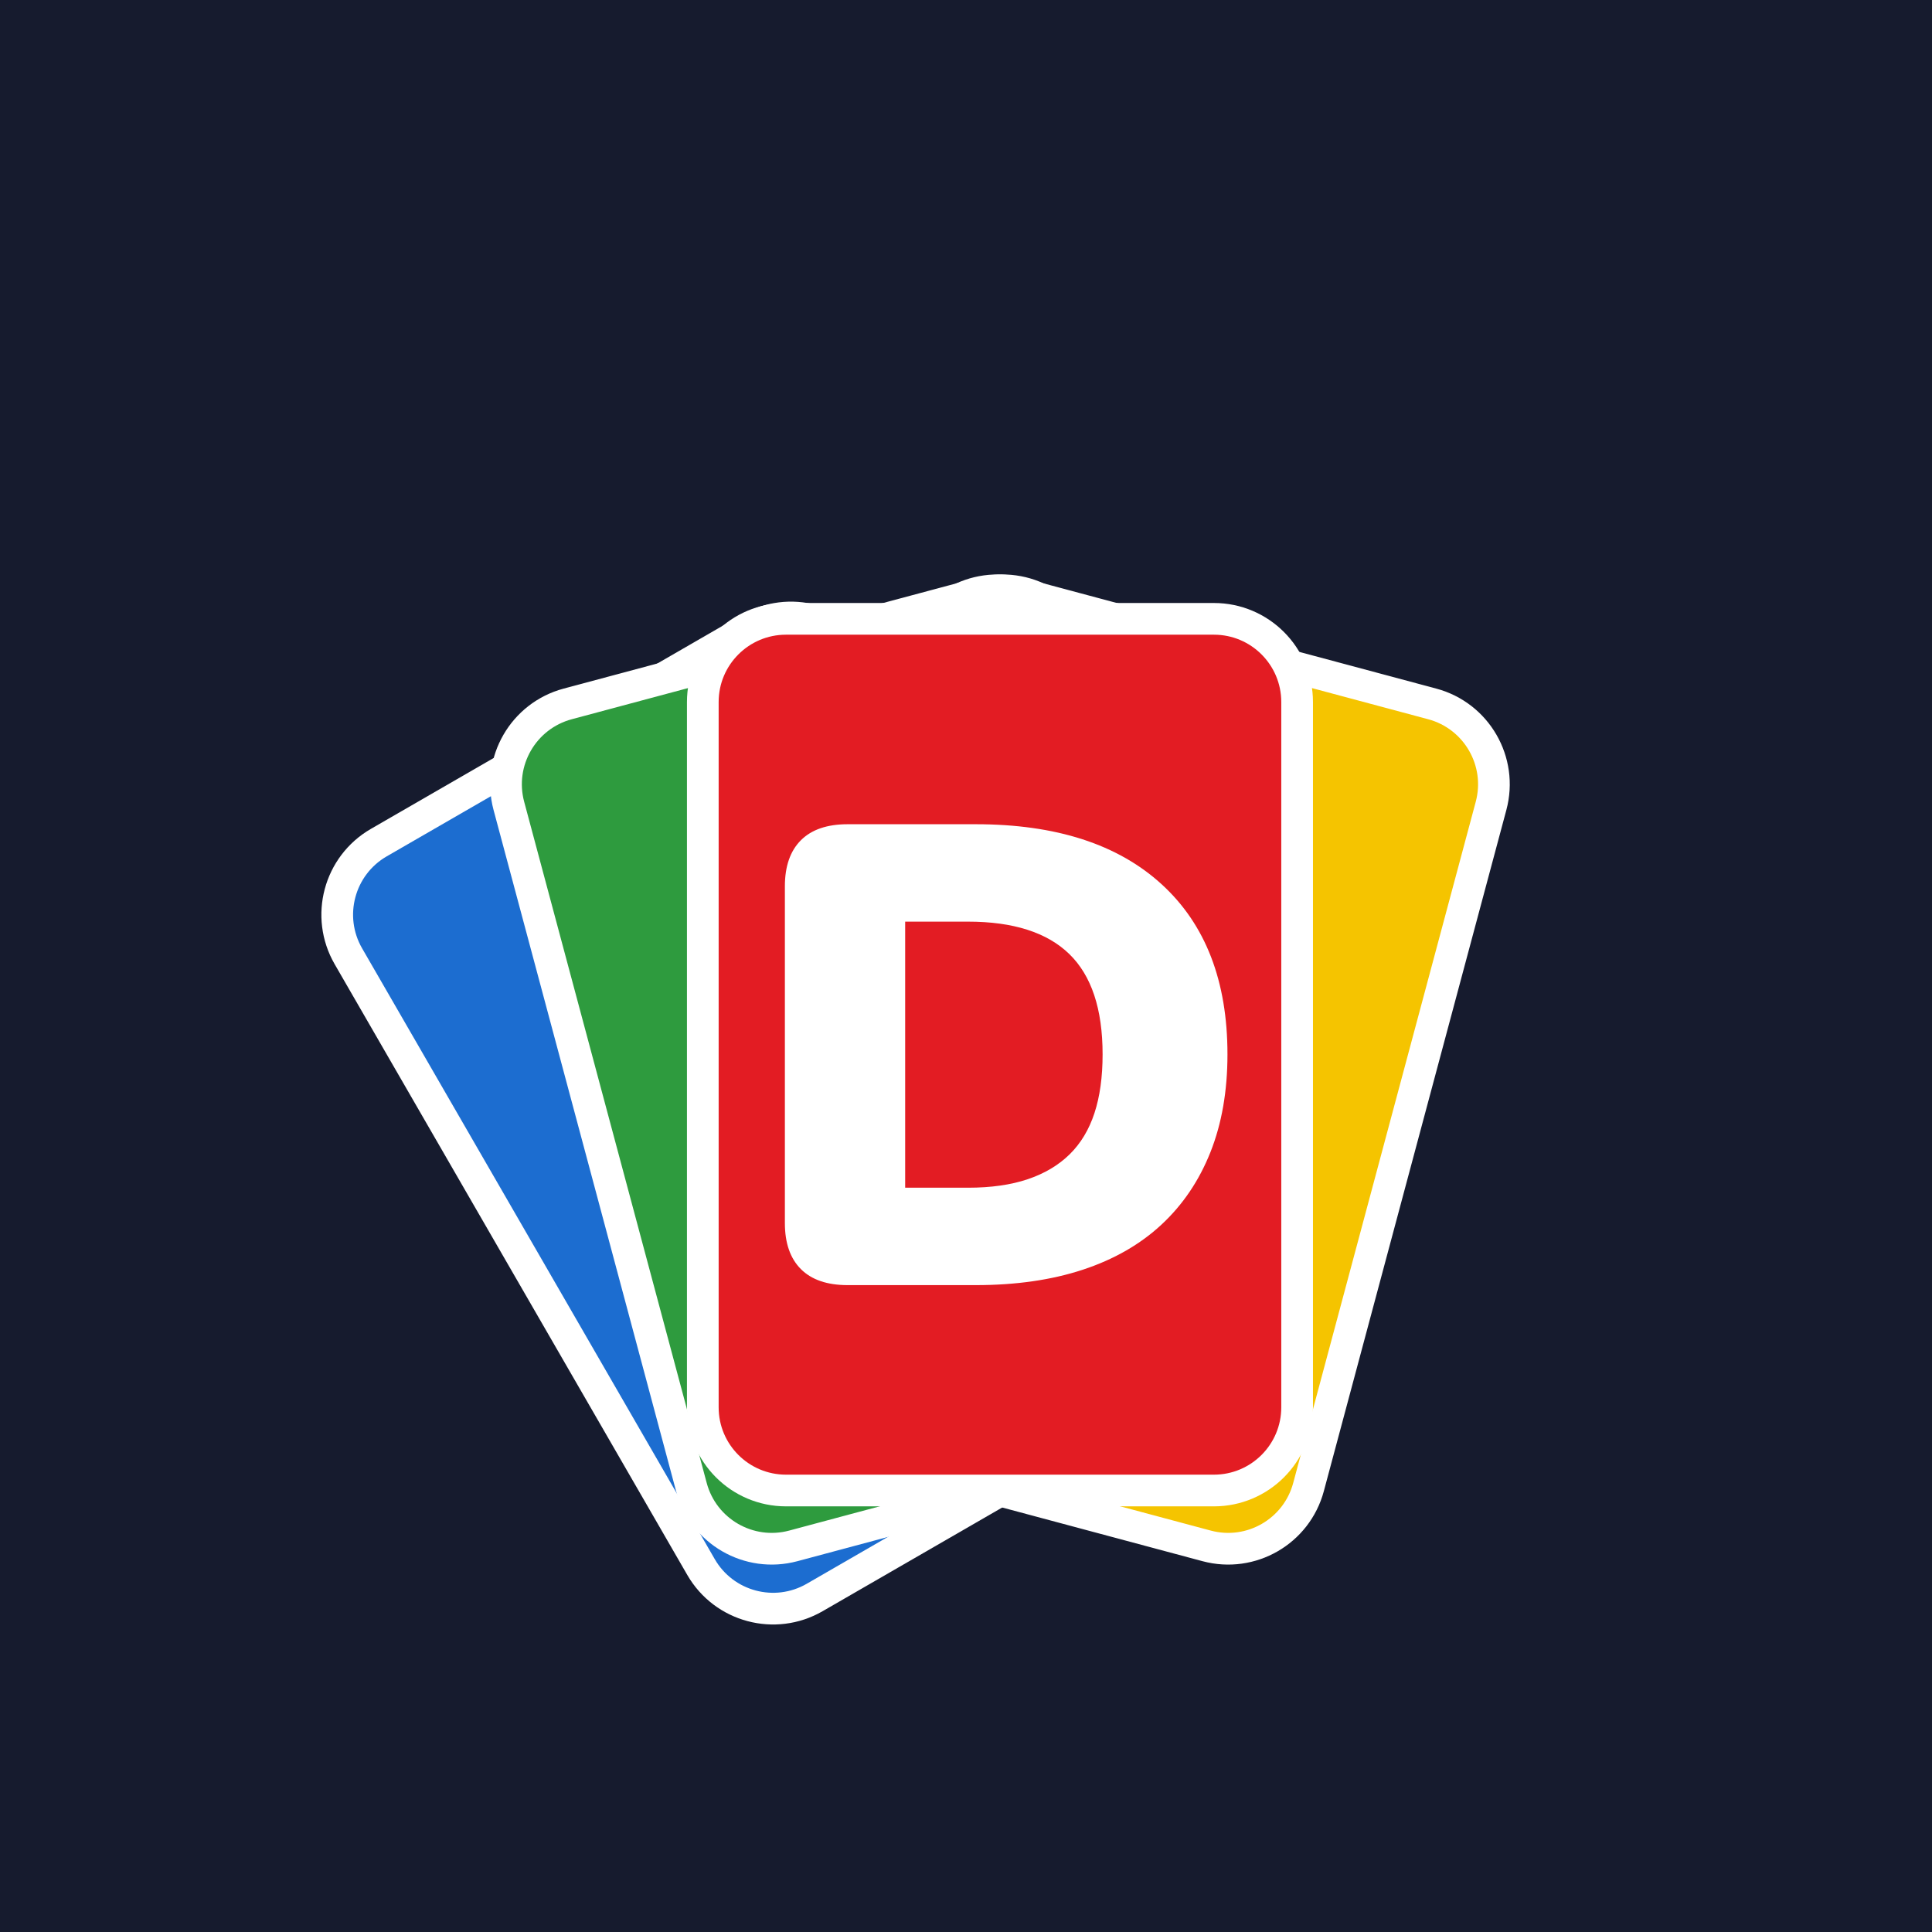
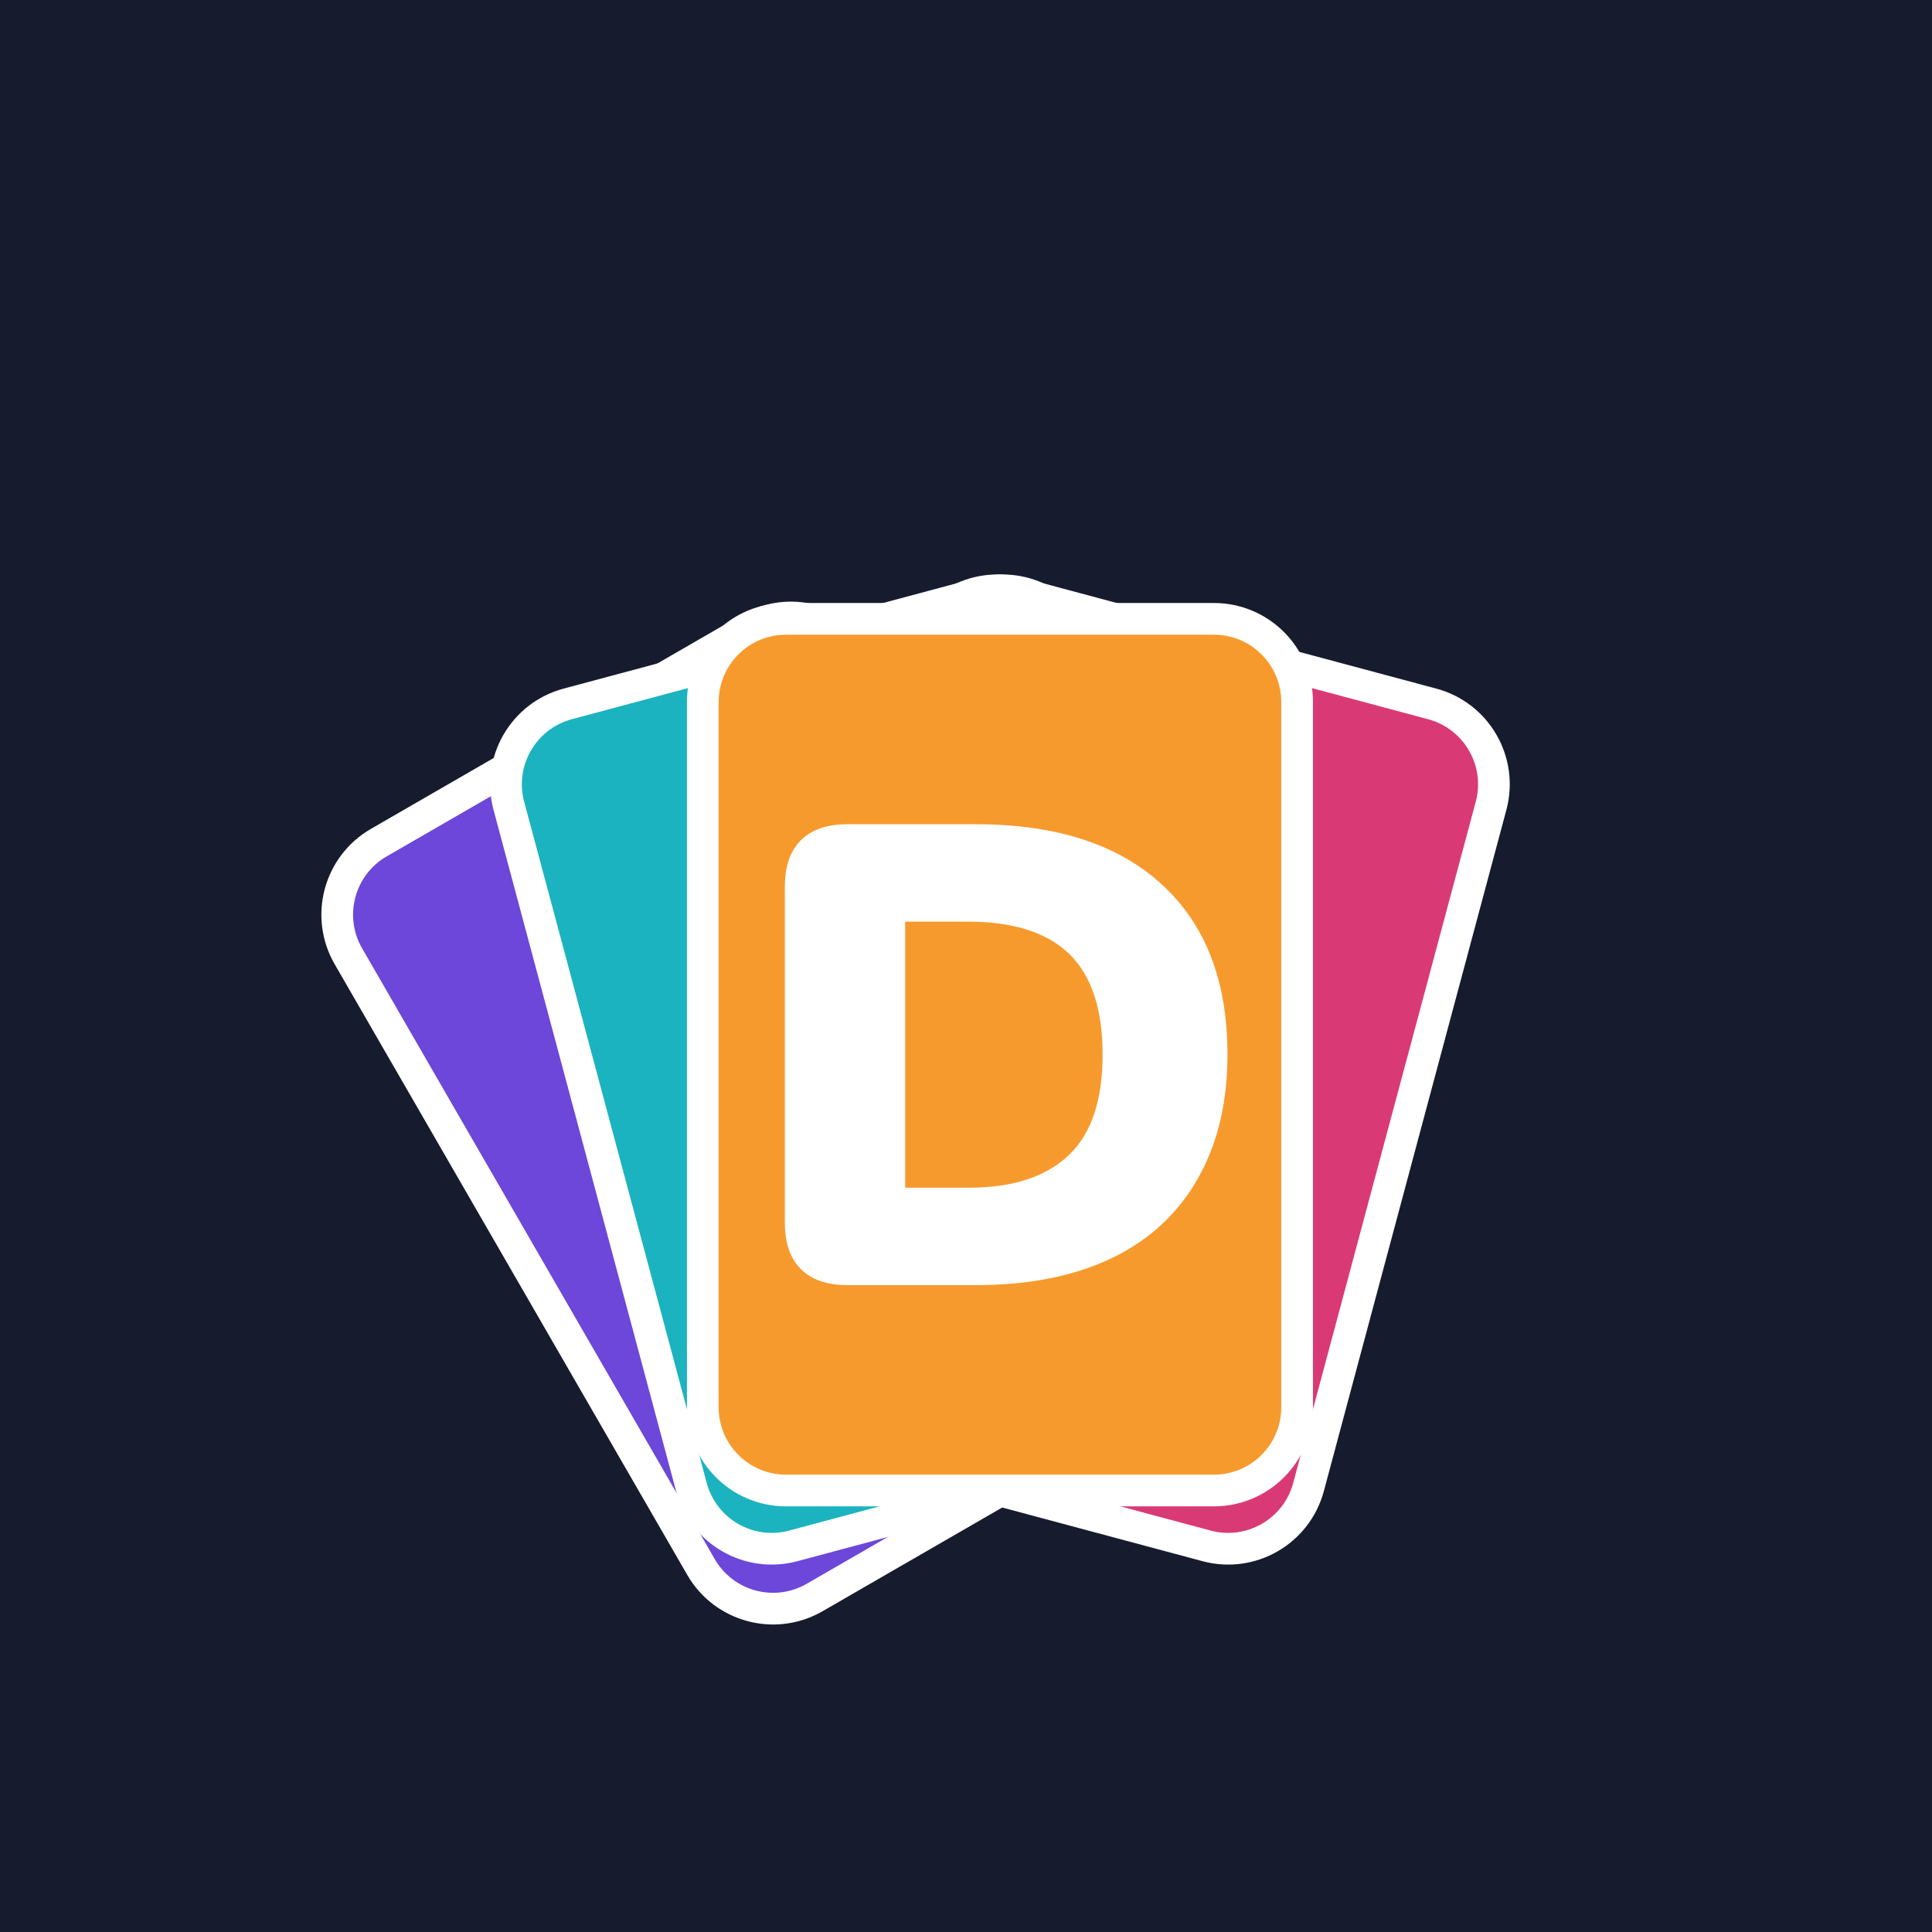
<svg xmlns="http://www.w3.org/2000/svg" viewBox="0 0 1024 1024" width="1024" height="1024">
  <rect width="1024" height="1024" fill="#161B2E" />
  <g transform="rotate(-30 530 790)">
-     <rect x="372.5" y="328.0" width="315.0" height="462.0" rx="44.1" fill="#1C6DD0" stroke="#FFFFFF" stroke-width="16.8" />
+     <rect x="372.5" y="328.0" width="315.0" height="462.0" rx="44.1" fill="#6C47D9" stroke="#FFFFFF" stroke-width="16.8" />
  </g>
  <g transform="rotate(-15 530 790)">
-     <rect x="372.5" y="328.0" width="315.0" height="462.0" rx="44.1" fill="#2E9B3E" stroke="#FFFFFF" stroke-width="16.8" />
+     <rect x="372.5" y="328.0" width="315.0" height="462.0" rx="44.1" fill="#1BB3BF" stroke="#FFFFFF" stroke-width="16.8" />
  </g>
  <g transform="rotate(15 530 790)">
-     <rect x="372.5" y="328.0" width="315.0" height="462.0" rx="44.1" fill="#F5C400" stroke="#FFFFFF" stroke-width="16.8" />
+     <rect x="372.5" y="328.0" width="315.0" height="462.0" rx="44.1" fill="#D93A75" stroke="#FFFFFF" stroke-width="16.8" />
  </g>
  <g transform="rotate(0 530 790)">
-     <rect x="372.5" y="328.0" width="315.0" height="462.0" rx="44.1" fill="#E31C23" stroke="#FFFFFF" stroke-width="16.8" />
+     <rect x="372.5" y="328.0" width="315.0" height="462.0" rx="44.1" fill="#F79A2E" stroke="#FFFFFF" stroke-width="16.8" />
  </g>
  <path fill="#FFFFFF" d="M449.266 681.141Q432.98 681.141 424.491 672.652Q416.002 664.163 416.002 648.224V469.776Q416.002 453.837 424.491 445.348Q432.98 436.859 449.266 436.859H517.179Q580.936 436.859 615.759 468.737Q650.582 500.615 650.582 558.827Q650.582 587.933 641.573 610.629Q632.564 633.324 615.586 649.09Q598.607 664.856 573.832 672.999Q549.058 681.141 517.179 681.141ZM479.758 629.513H513.022Q531.386 629.513 544.726 625.008Q558.067 620.504 566.902 611.841Q575.738 603.179 580.069 590.012Q584.4 576.845 584.4 558.827Q584.4 522.791 566.729 505.639Q549.058 488.487 513.022 488.487H479.758Z" />
</svg>
